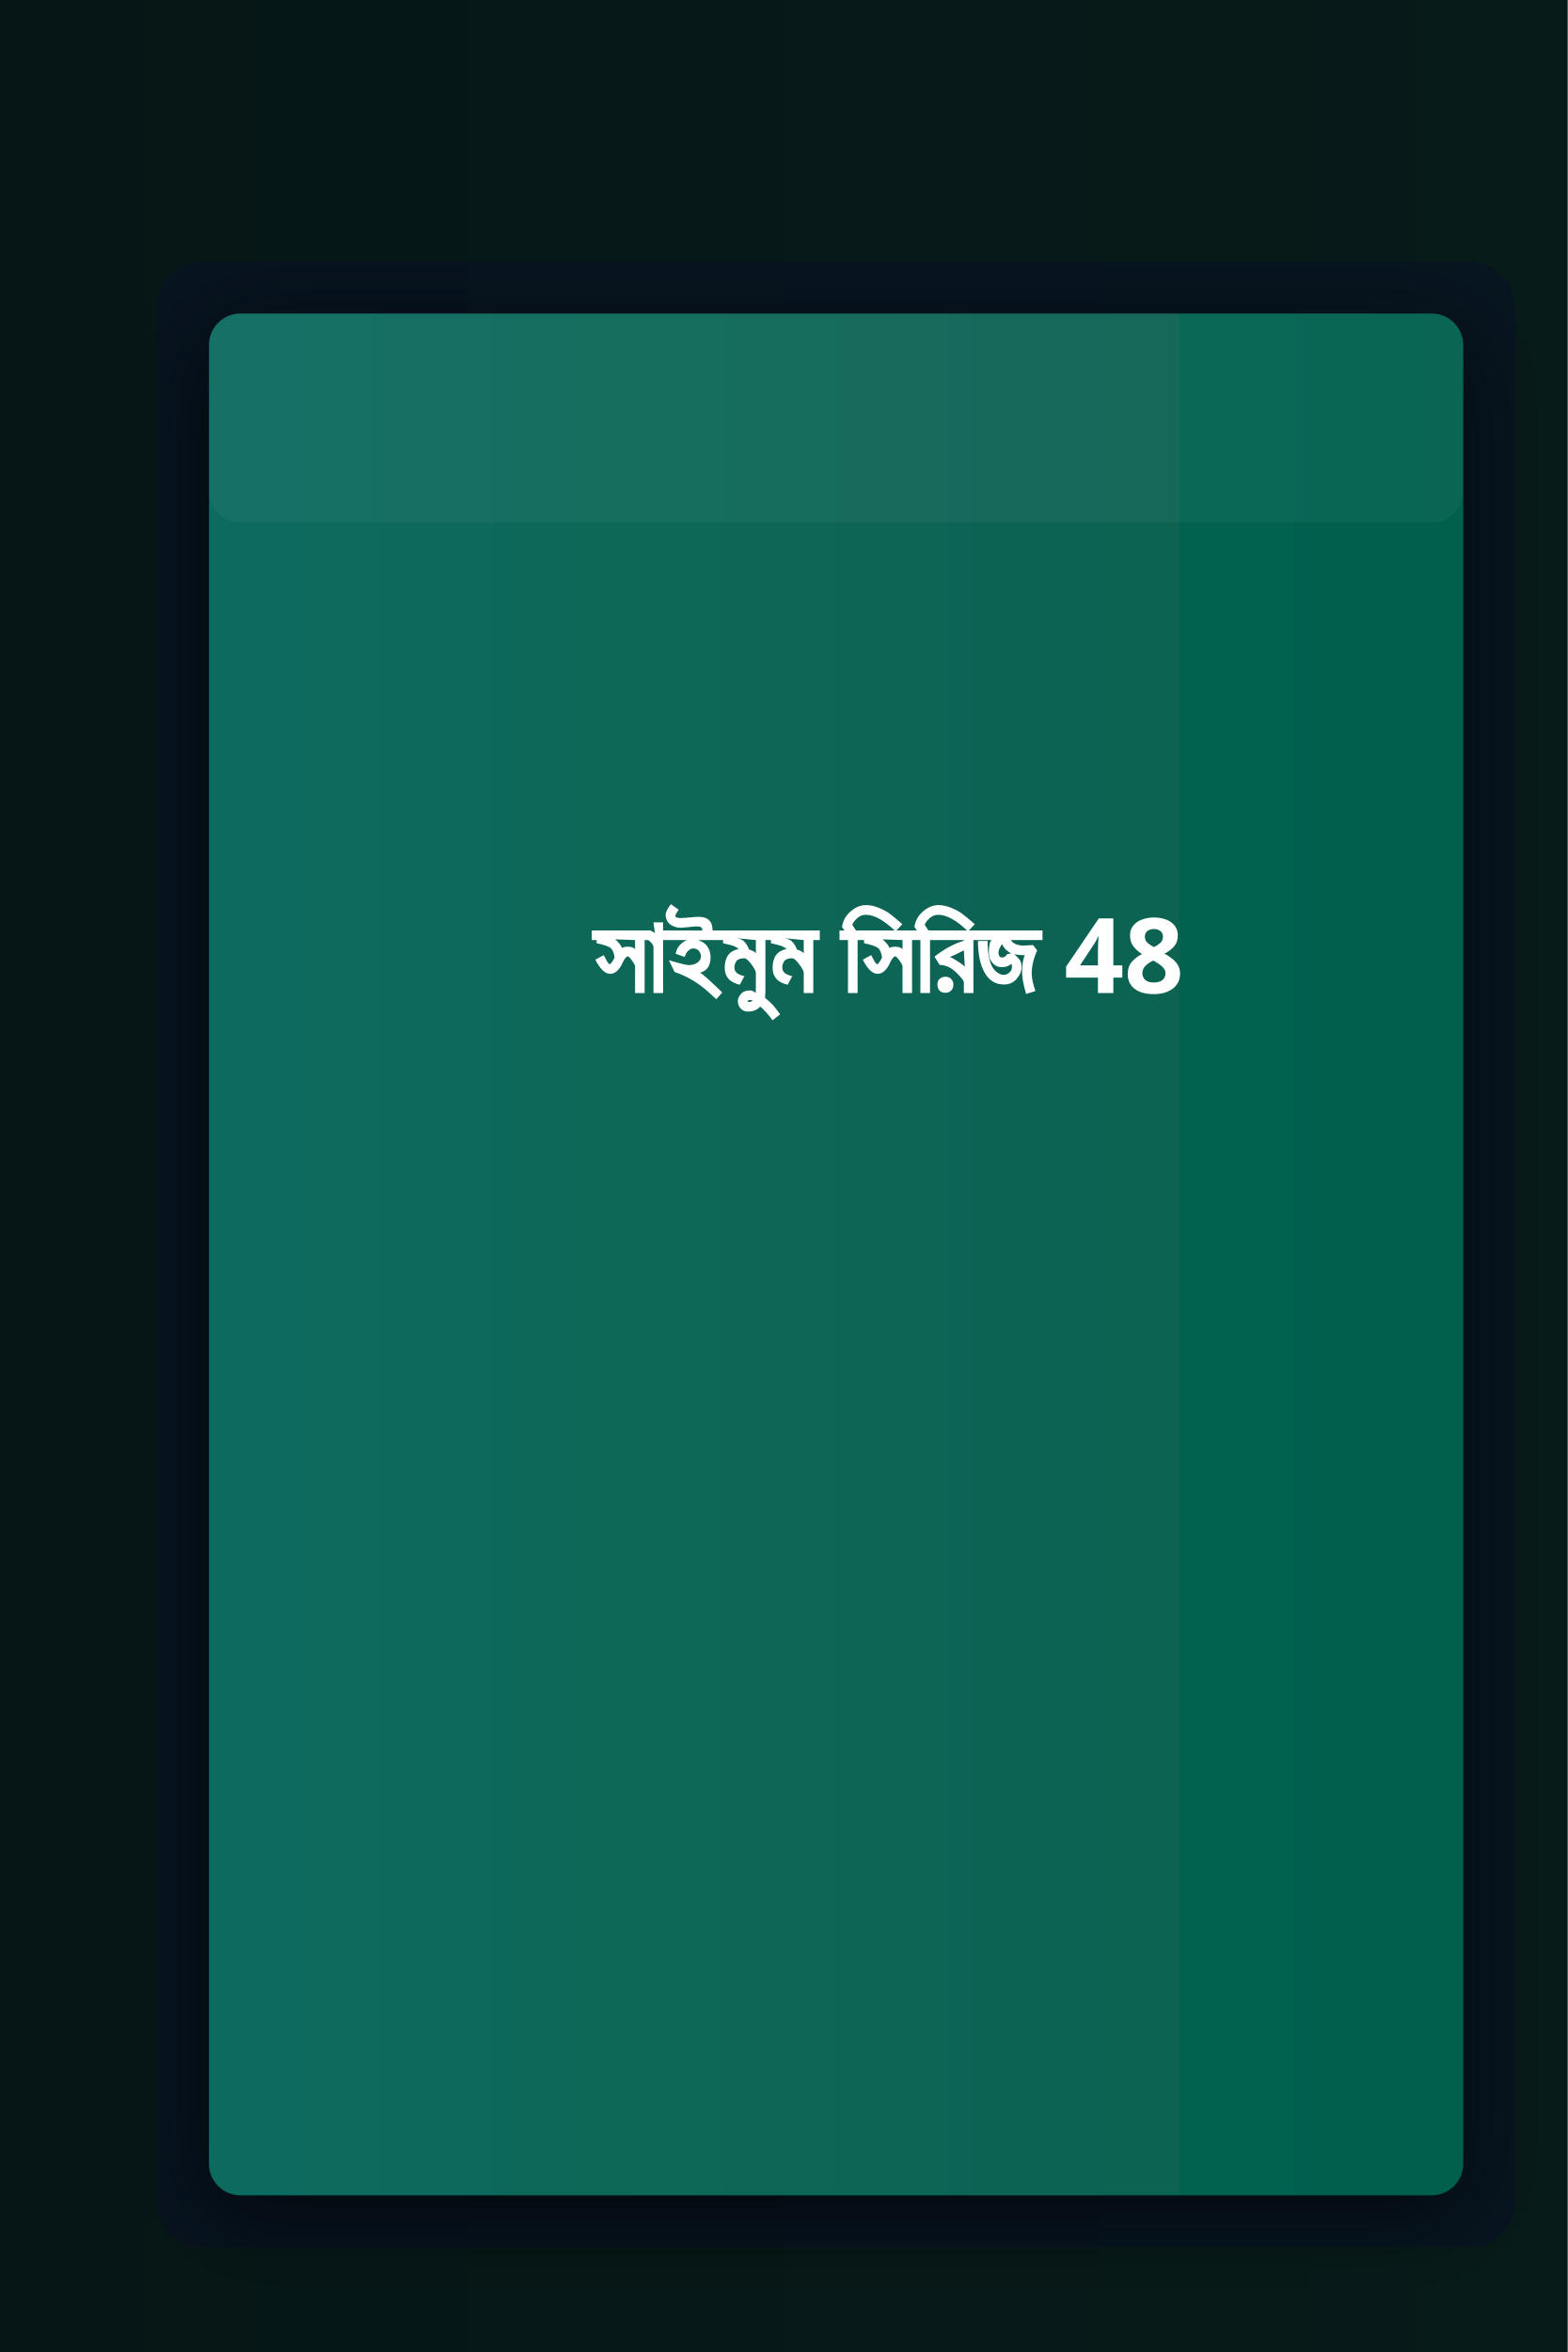
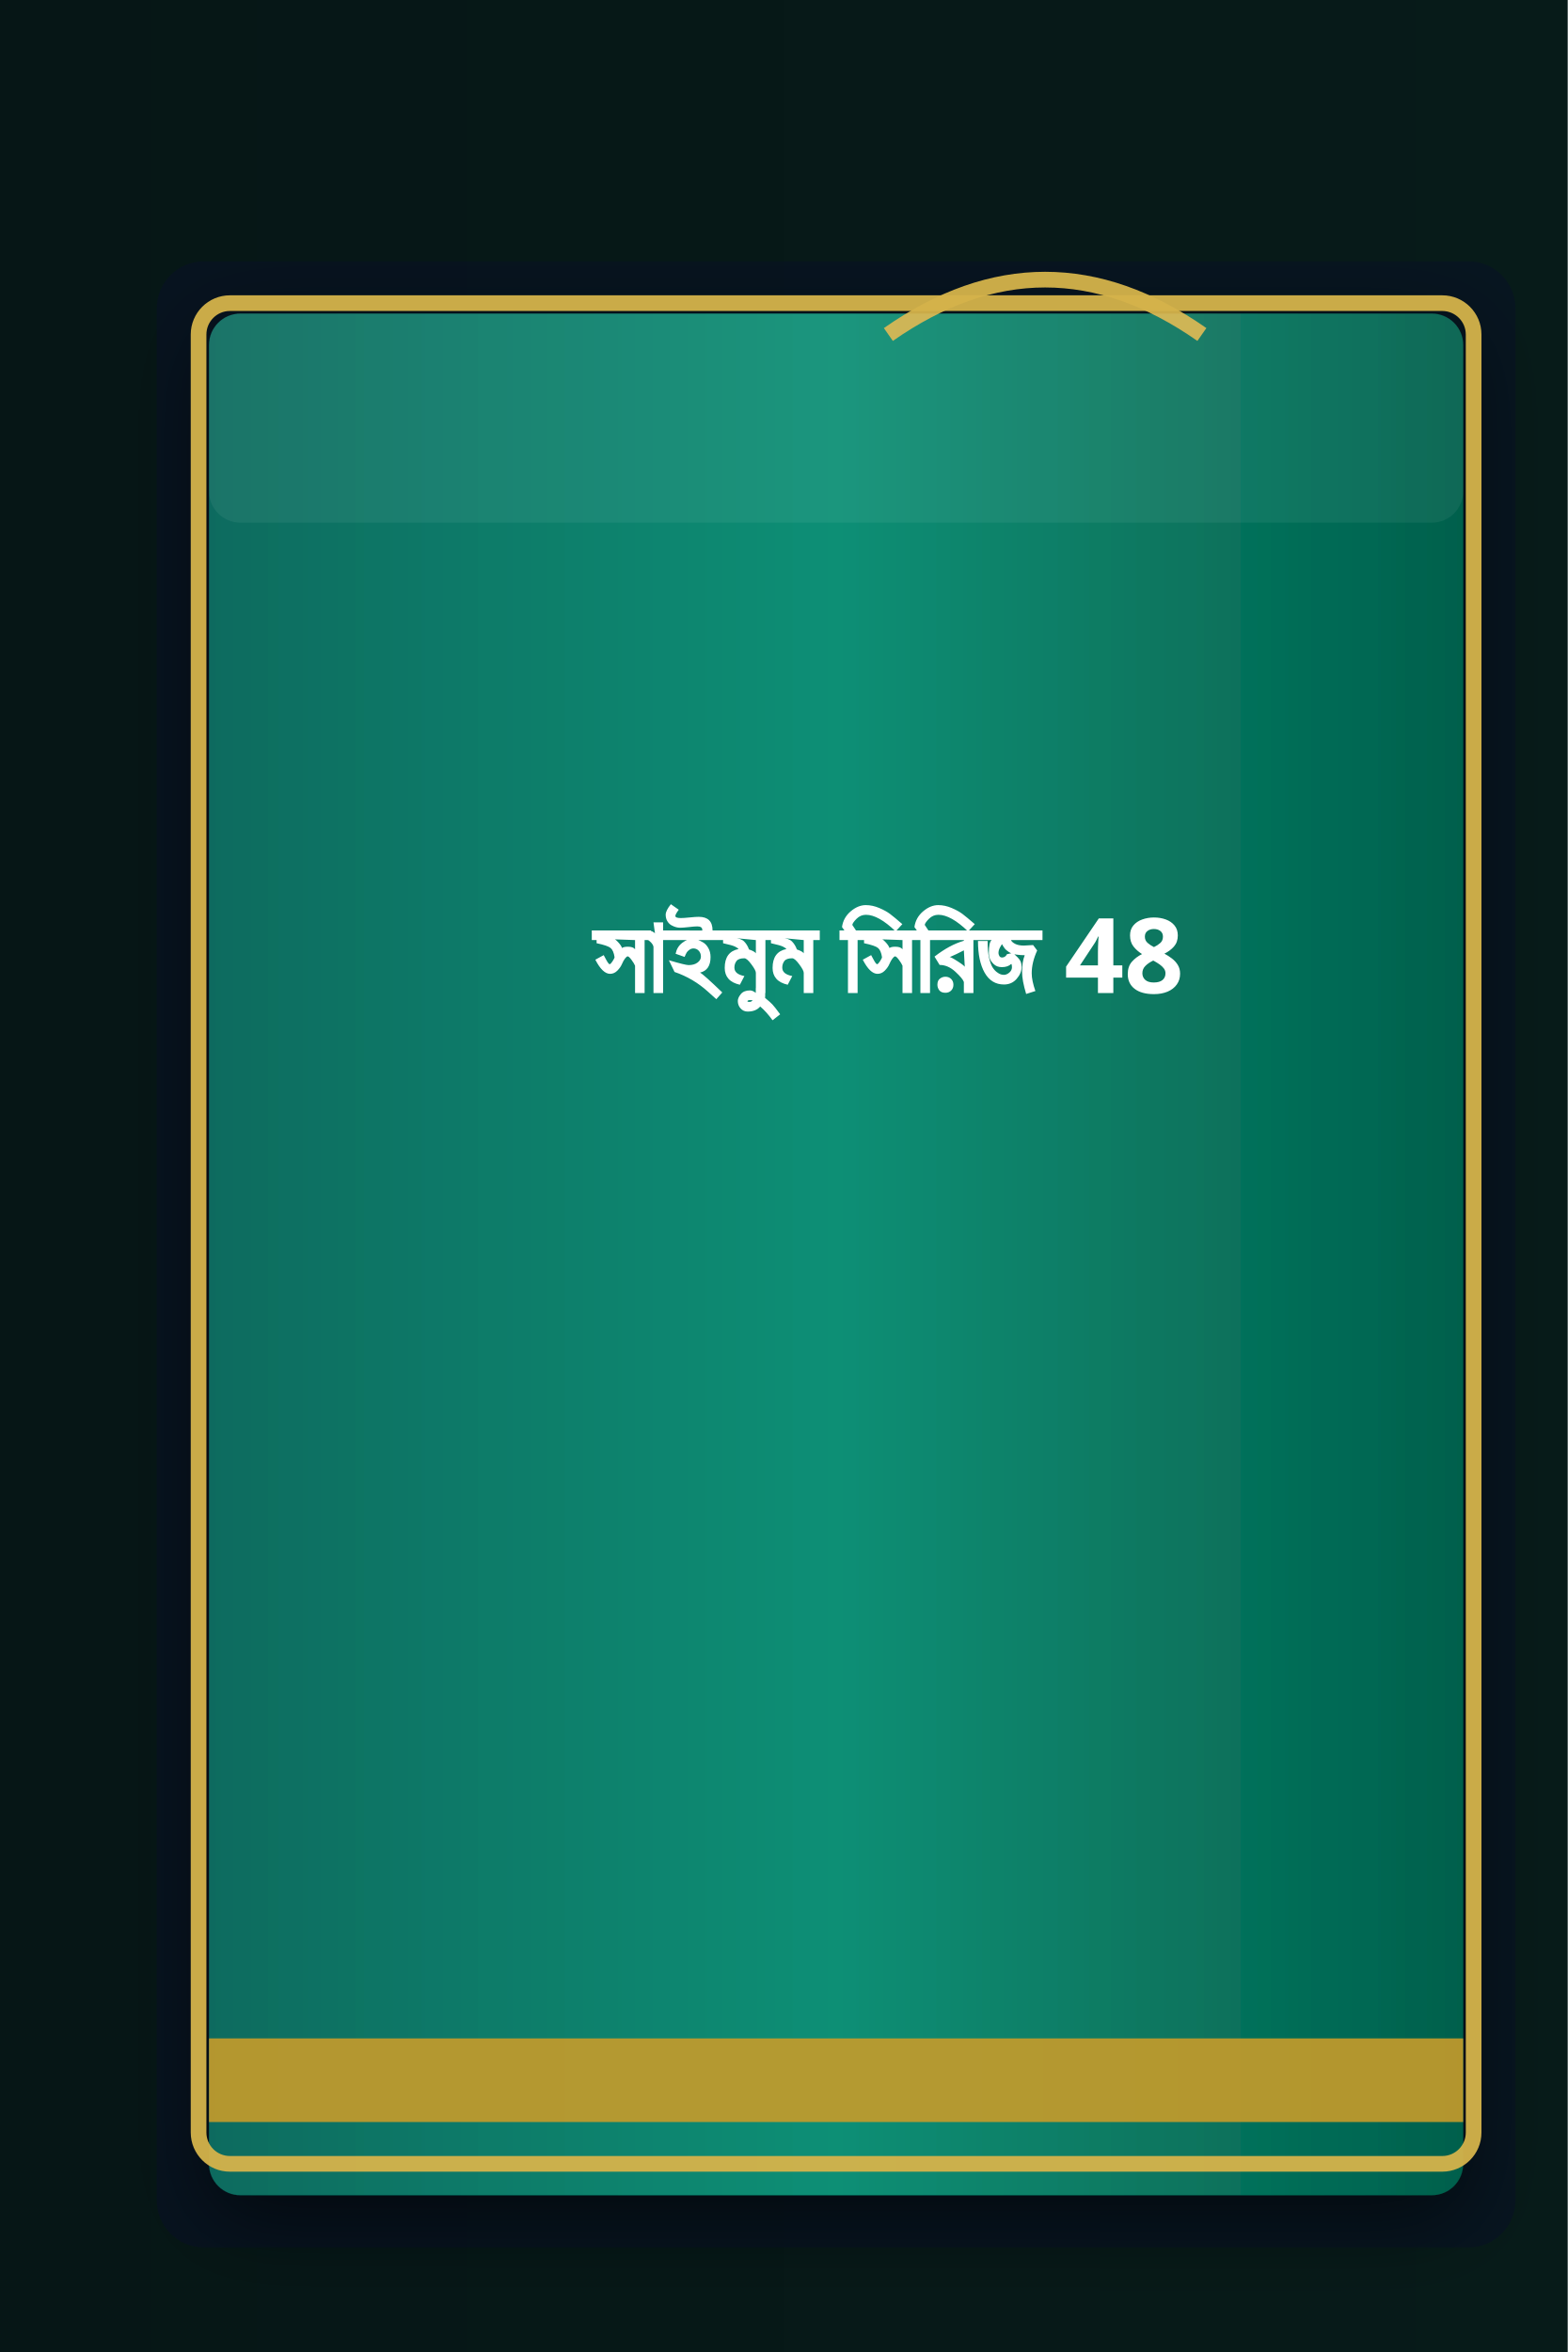
<svg xmlns="http://www.w3.org/2000/svg" width="600" height="900" viewBox="0 0 600 900">
  <defs>
    <linearGradient id="g" x1="0" x2="1">
      <stop offset="0%" stop-color="#061616" />
      <stop offset="100%" stop-color="#071b19" />
    </linearGradient>
    <linearGradient id="coverGrad" x1="0" x2="1">
      <stop offset="0%" stop-color="#0f6b5f" />
+       <stop offset="50%" stop-color="#0b8f75" />
      <stop offset="100%" stop-color="#04604c" />
    </linearGradient>
    <filter id="ds" x="-20%" y="-20%" width="140%" height="140%">
      <feDropShadow dx="0" dy="8" stdDeviation="16" flood-color="#000" flood-opacity="0.6" />
    </filter>
  </defs>
  <rect width="100%" height="100%" fill="url(#g)" />
  <g transform="translate(40,80)">
    <rect x="20" y="20" width="520" height="760" rx="18" fill="#071026" opacity="0.55" />
    <rect x="40" y="40" width="480" height="720" rx="12" fill="url(#coverGrad)" filter="url(#ds)" />
-     <rect x="40" y="40" width="480" height="80" rx="12" fill="rgba(255,255,255,0.04)" />
+     <rect x="36" y="36" width="488" height="712" rx="12" fill="none" stroke="#d4b24a" stroke-width="6" opacity="0.95" />
+     <path d="M300 48 C340 20 380 20 420 48" fill="none" stroke="#d4b24a" stroke-width="6" opacity="0.95" />
+     <rect x="40" y="700" width="480" height="32" fill="#c79b2a" opacity="0.9" />
+     <rect x="40" y="40" width="480" height="80" rx="12" fill="rgba(255,255,255,0.06)" />
    <text x="300" y="300" text-anchor="middle" fill="#ffffff" font-family="Noto Sans, Arial, sans-serif" style="font-weight:700;">
      <tspan x="300" dy="0" font-size="40" font-weight="700">সাইমুম সিরিজ 48</tspan>
    </text>
  </g>
</svg>
